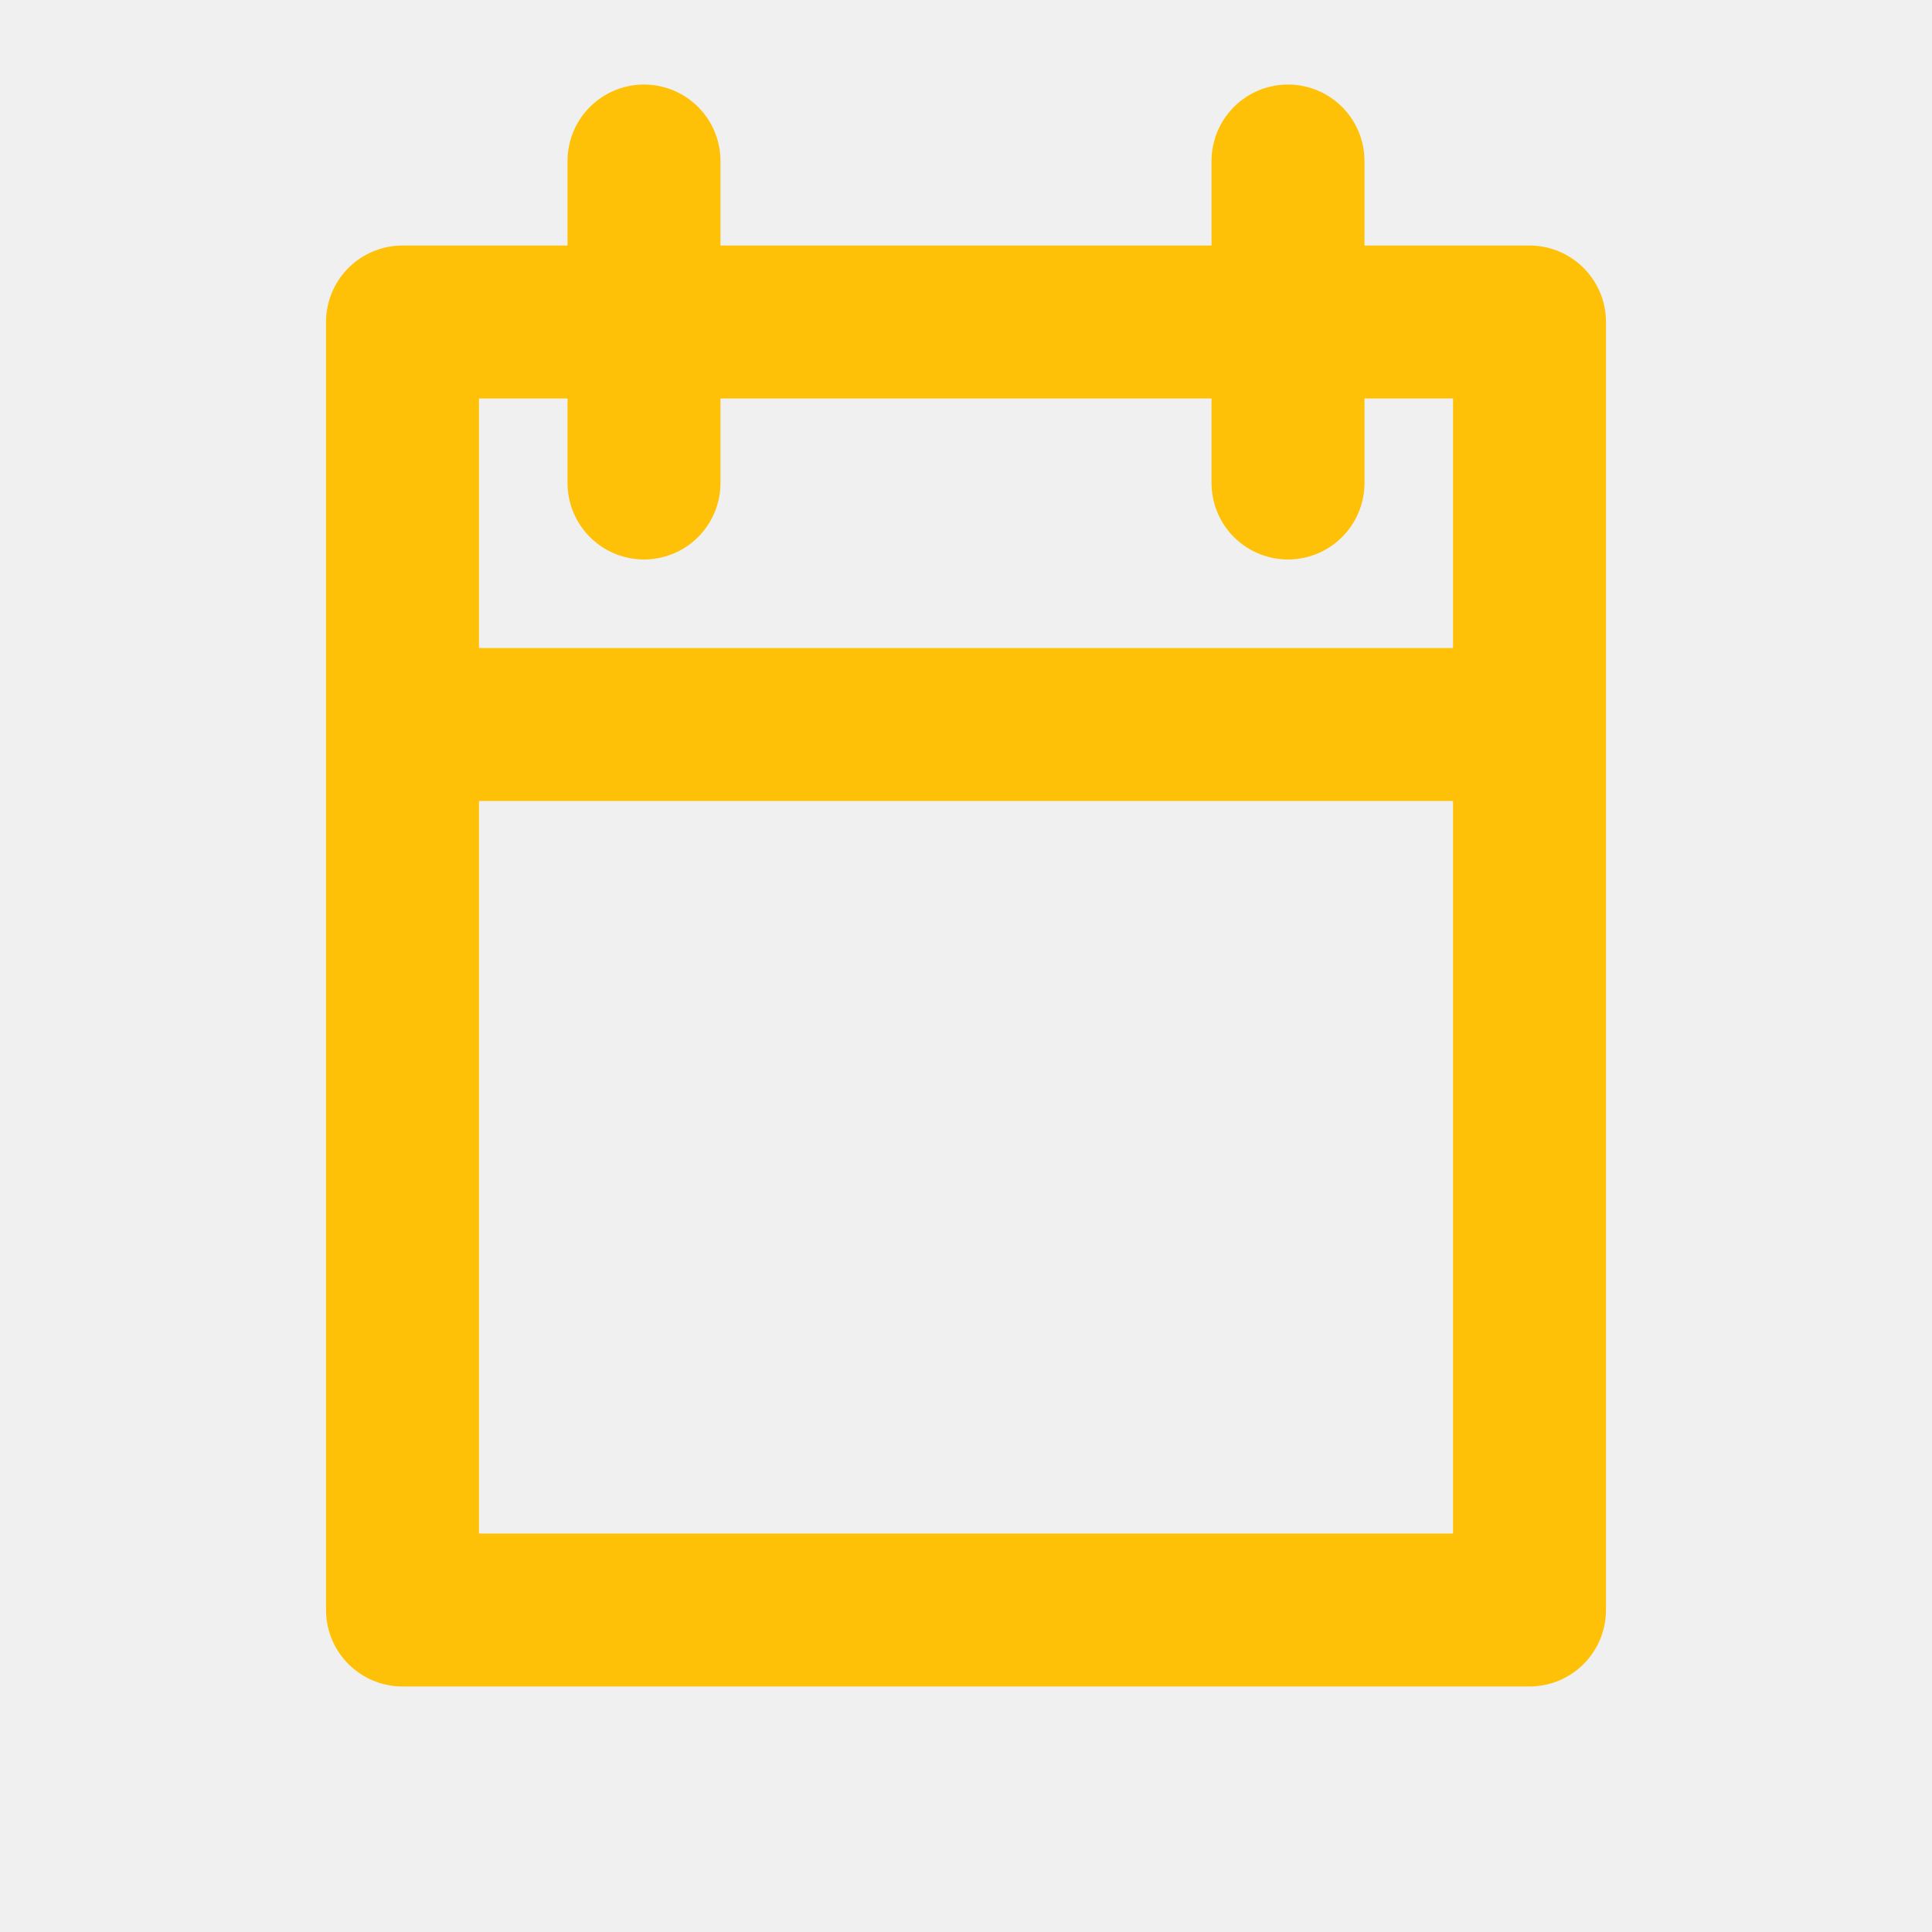
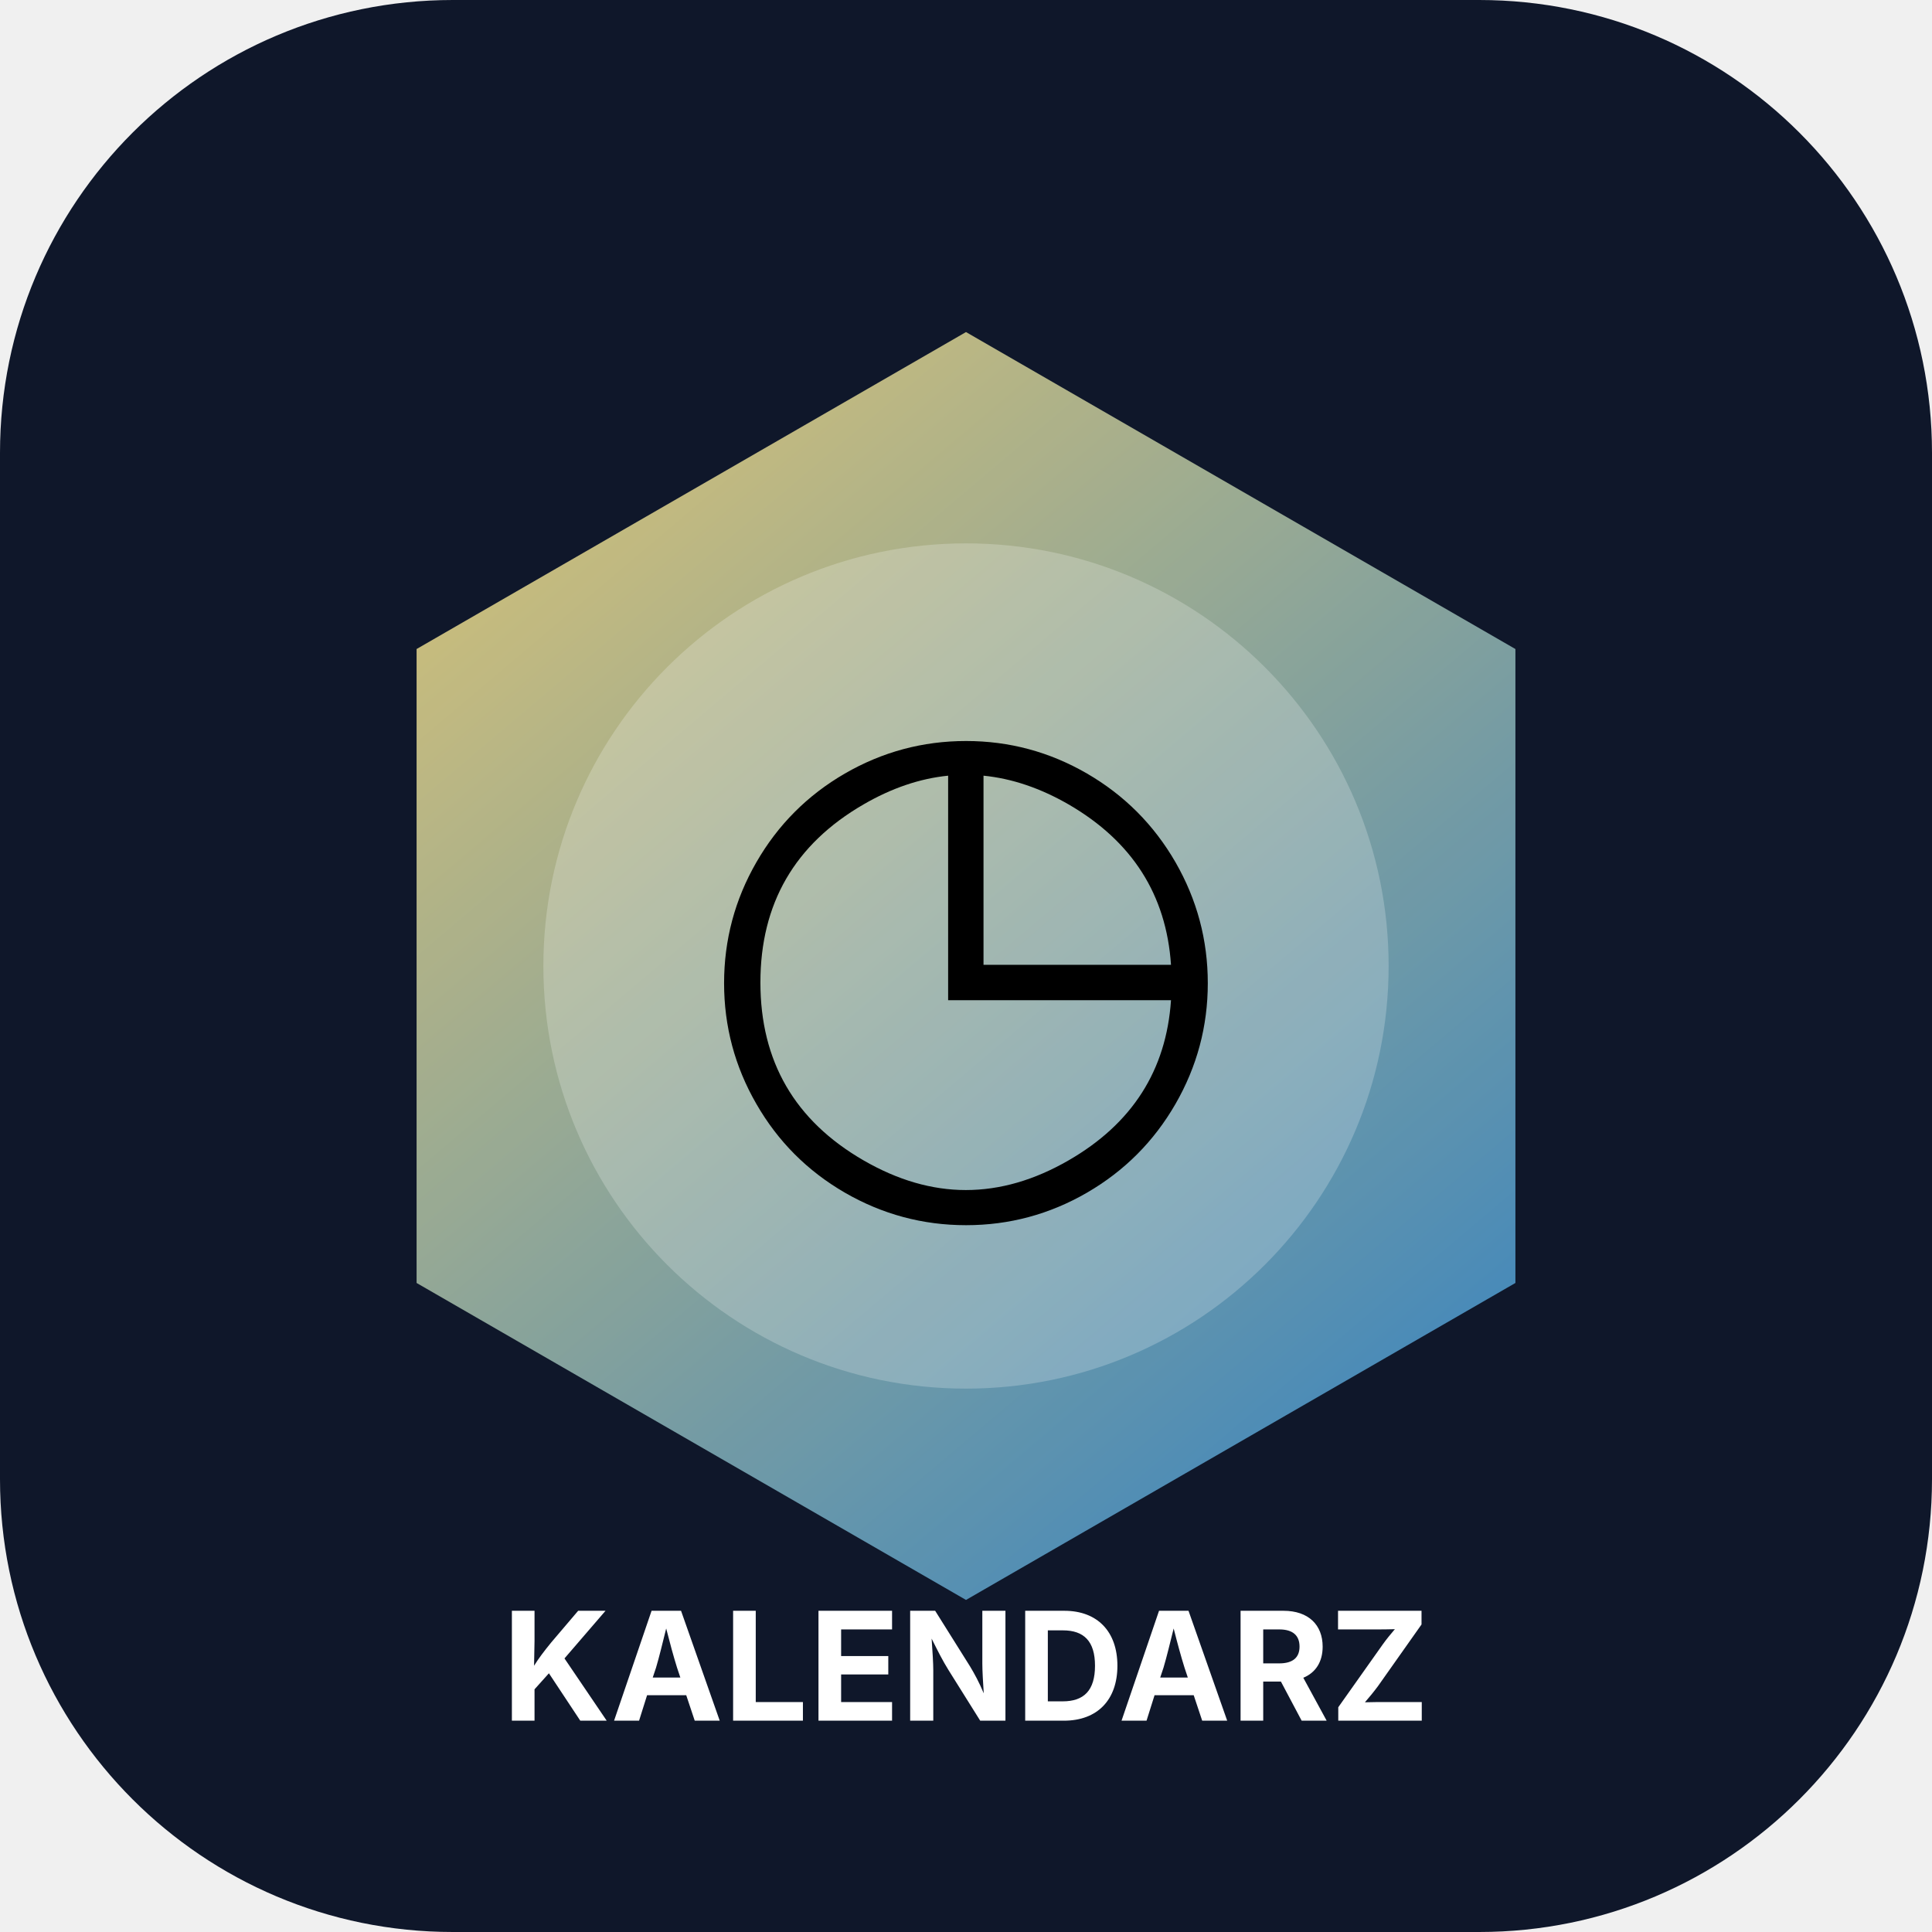
- <svg xmlns="http://www.w3.org/2000/svg" viewBox="0 0 24 24" fill="none" stroke="#FFC107" stroke-width="1.9" stroke-linecap="round" stroke-linejoin="round">
-   <path d="M5 4h14v16H5V4Zm0 5h14M8 2v4M16 2v4" />
+ <svg xmlns="http://www.w3.org/2000/svg" width="128" height="128" viewBox="0 0 128 128" role="img" aria-label="Kalendarz">
+   <defs>
+     <linearGradient id="g" x1="20" y1="12" x2="108" y2="116" gradientUnits="userSpaceOnUse">
+       <stop stop-color="#ffd66b" />
+       <stop offset="1" stop-color="#1c7ed6" />
+     </linearGradient>
+   </defs>
+   <rect width="128" height="128" rx="30" fill="#0f172a" />
+   <polygon points="100.4,43.0 100.4,85.0 64.0,106.0 27.6,85.0 27.6,43.0 64.0,22.0" fill="url(#g)" opacity=".95" />
+   <circle cx="64" cy="64" r="28" fill="rgba(255,255,255,.22)" />
+   <text x="64" y="76" text-anchor="middle" font-size="42" font-family="Arial, sans-serif">◷</text>
+   <text x="64" y="114" text-anchor="middle" font-size="10" font-weight="700" fill="#ffffff" font-family="Inter, Arial, sans-serif">KALENDARZ</text>
</svg>
